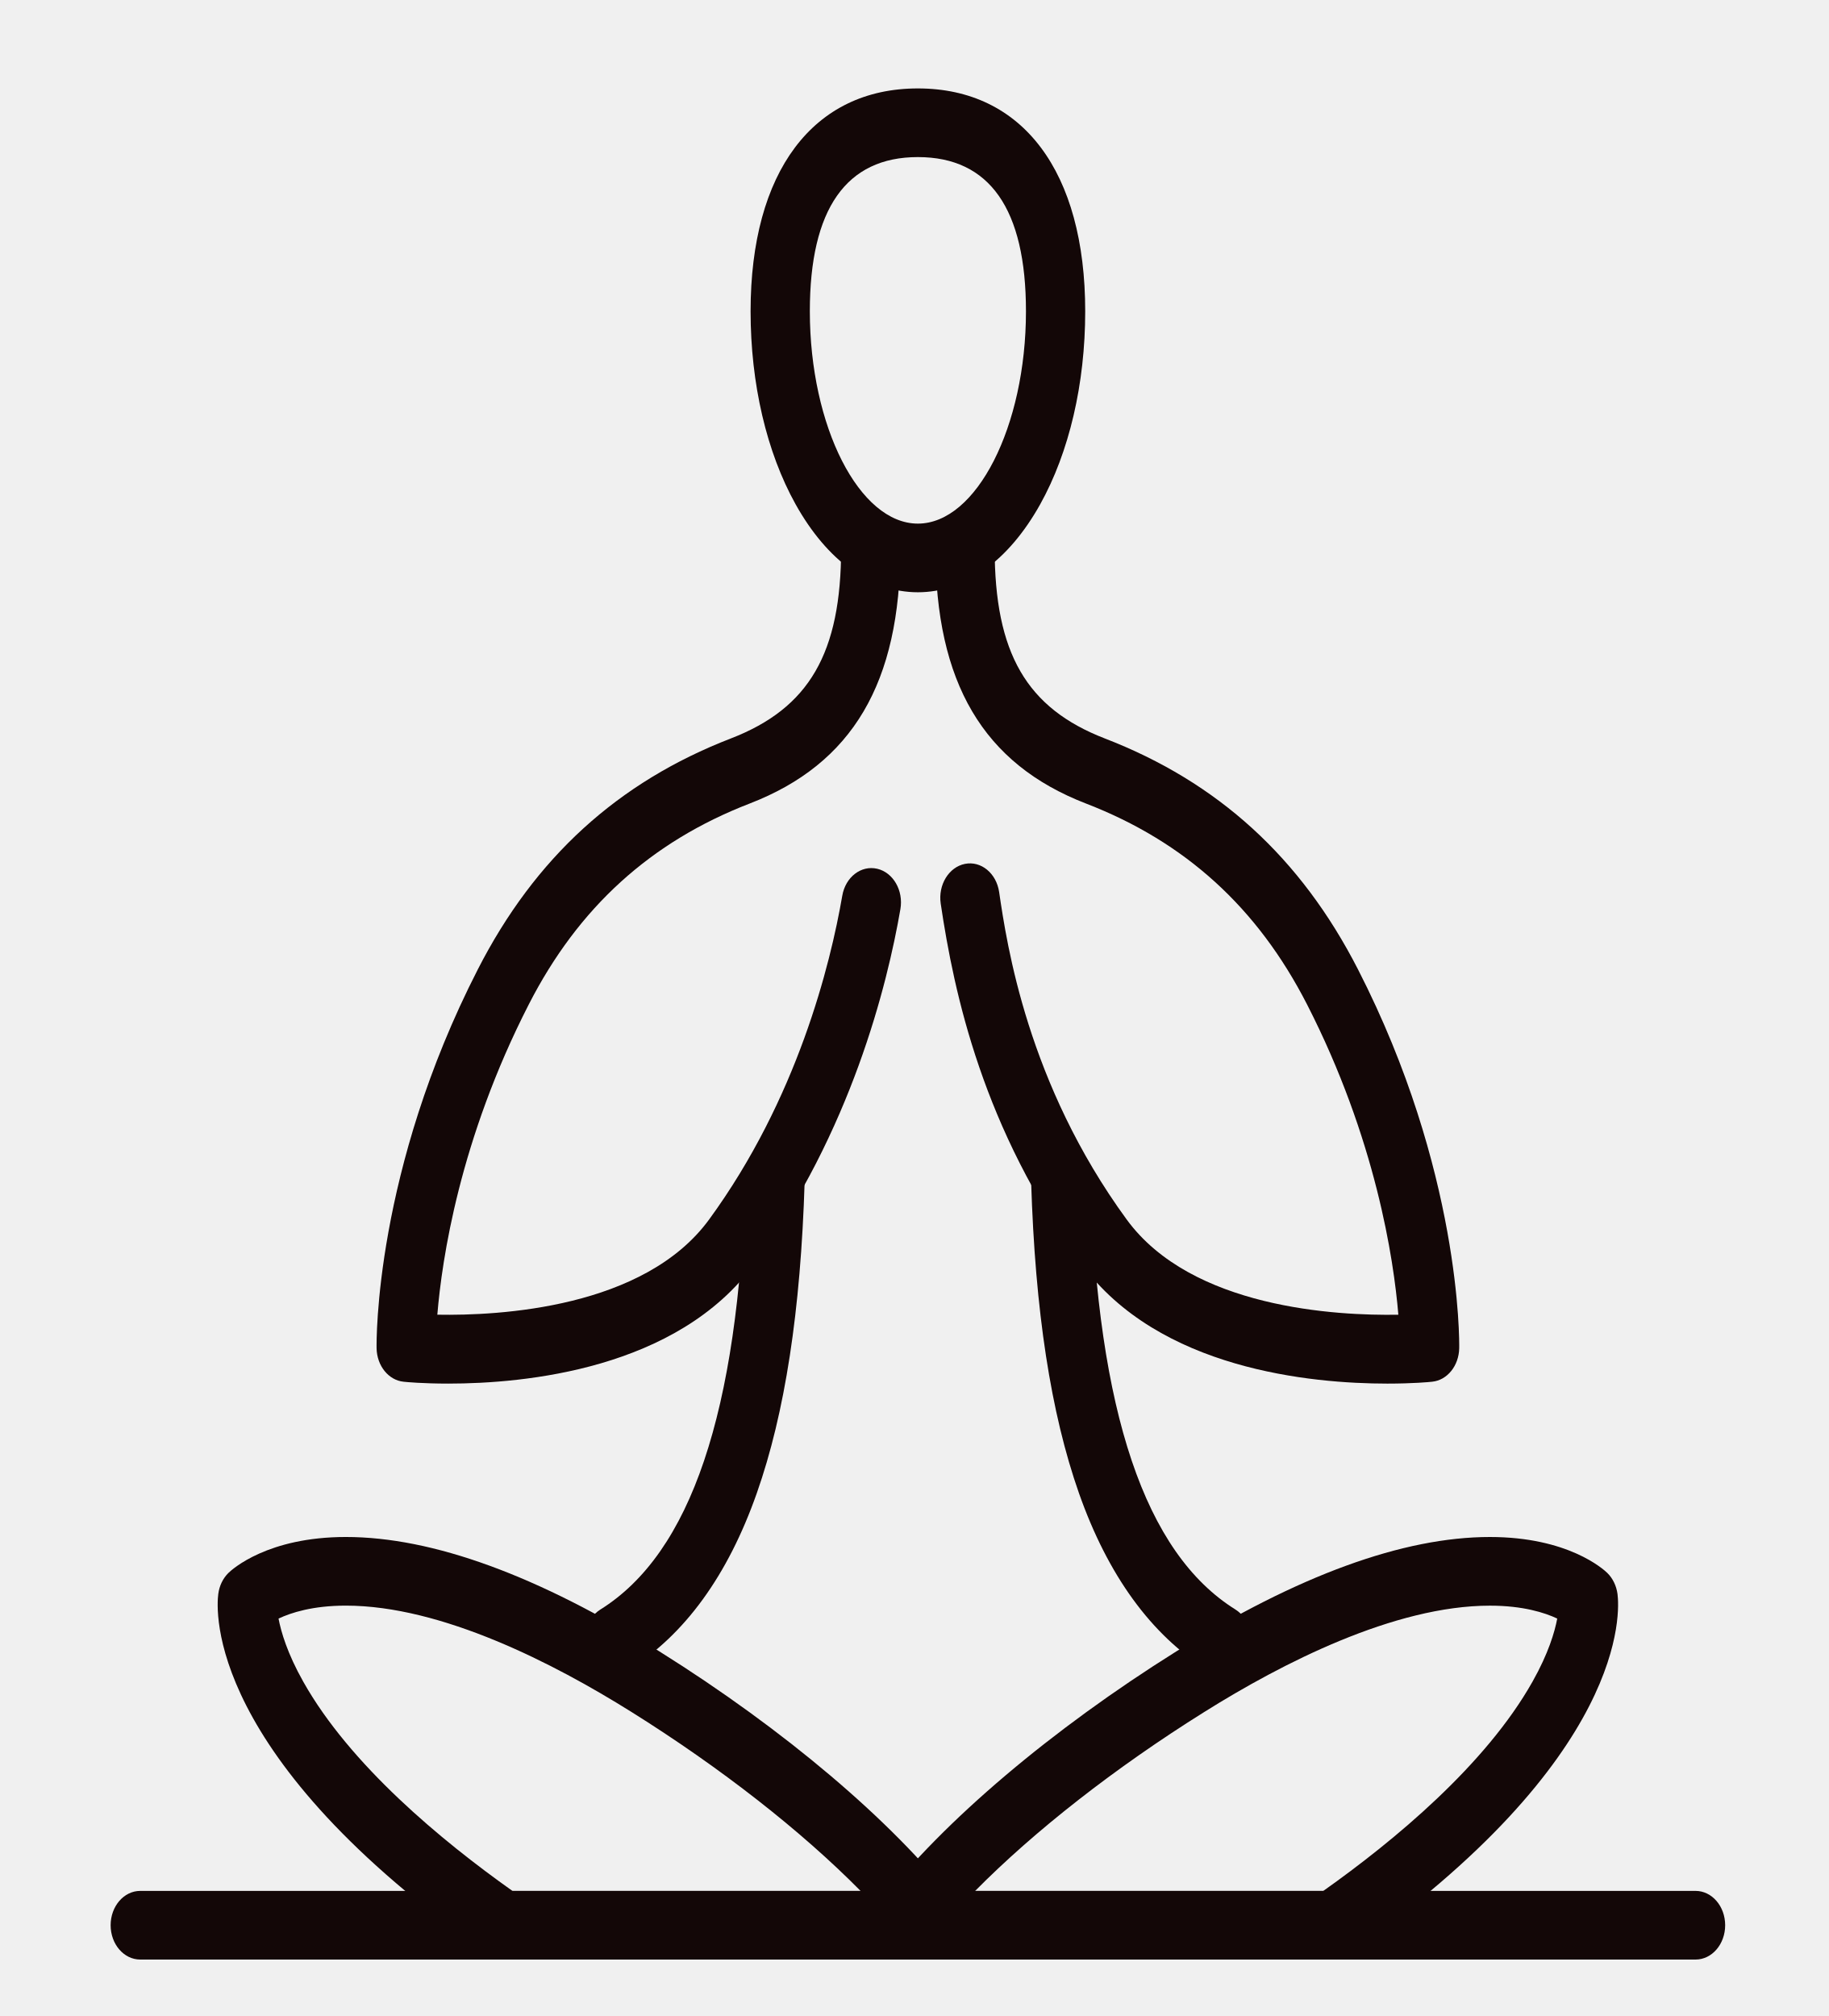
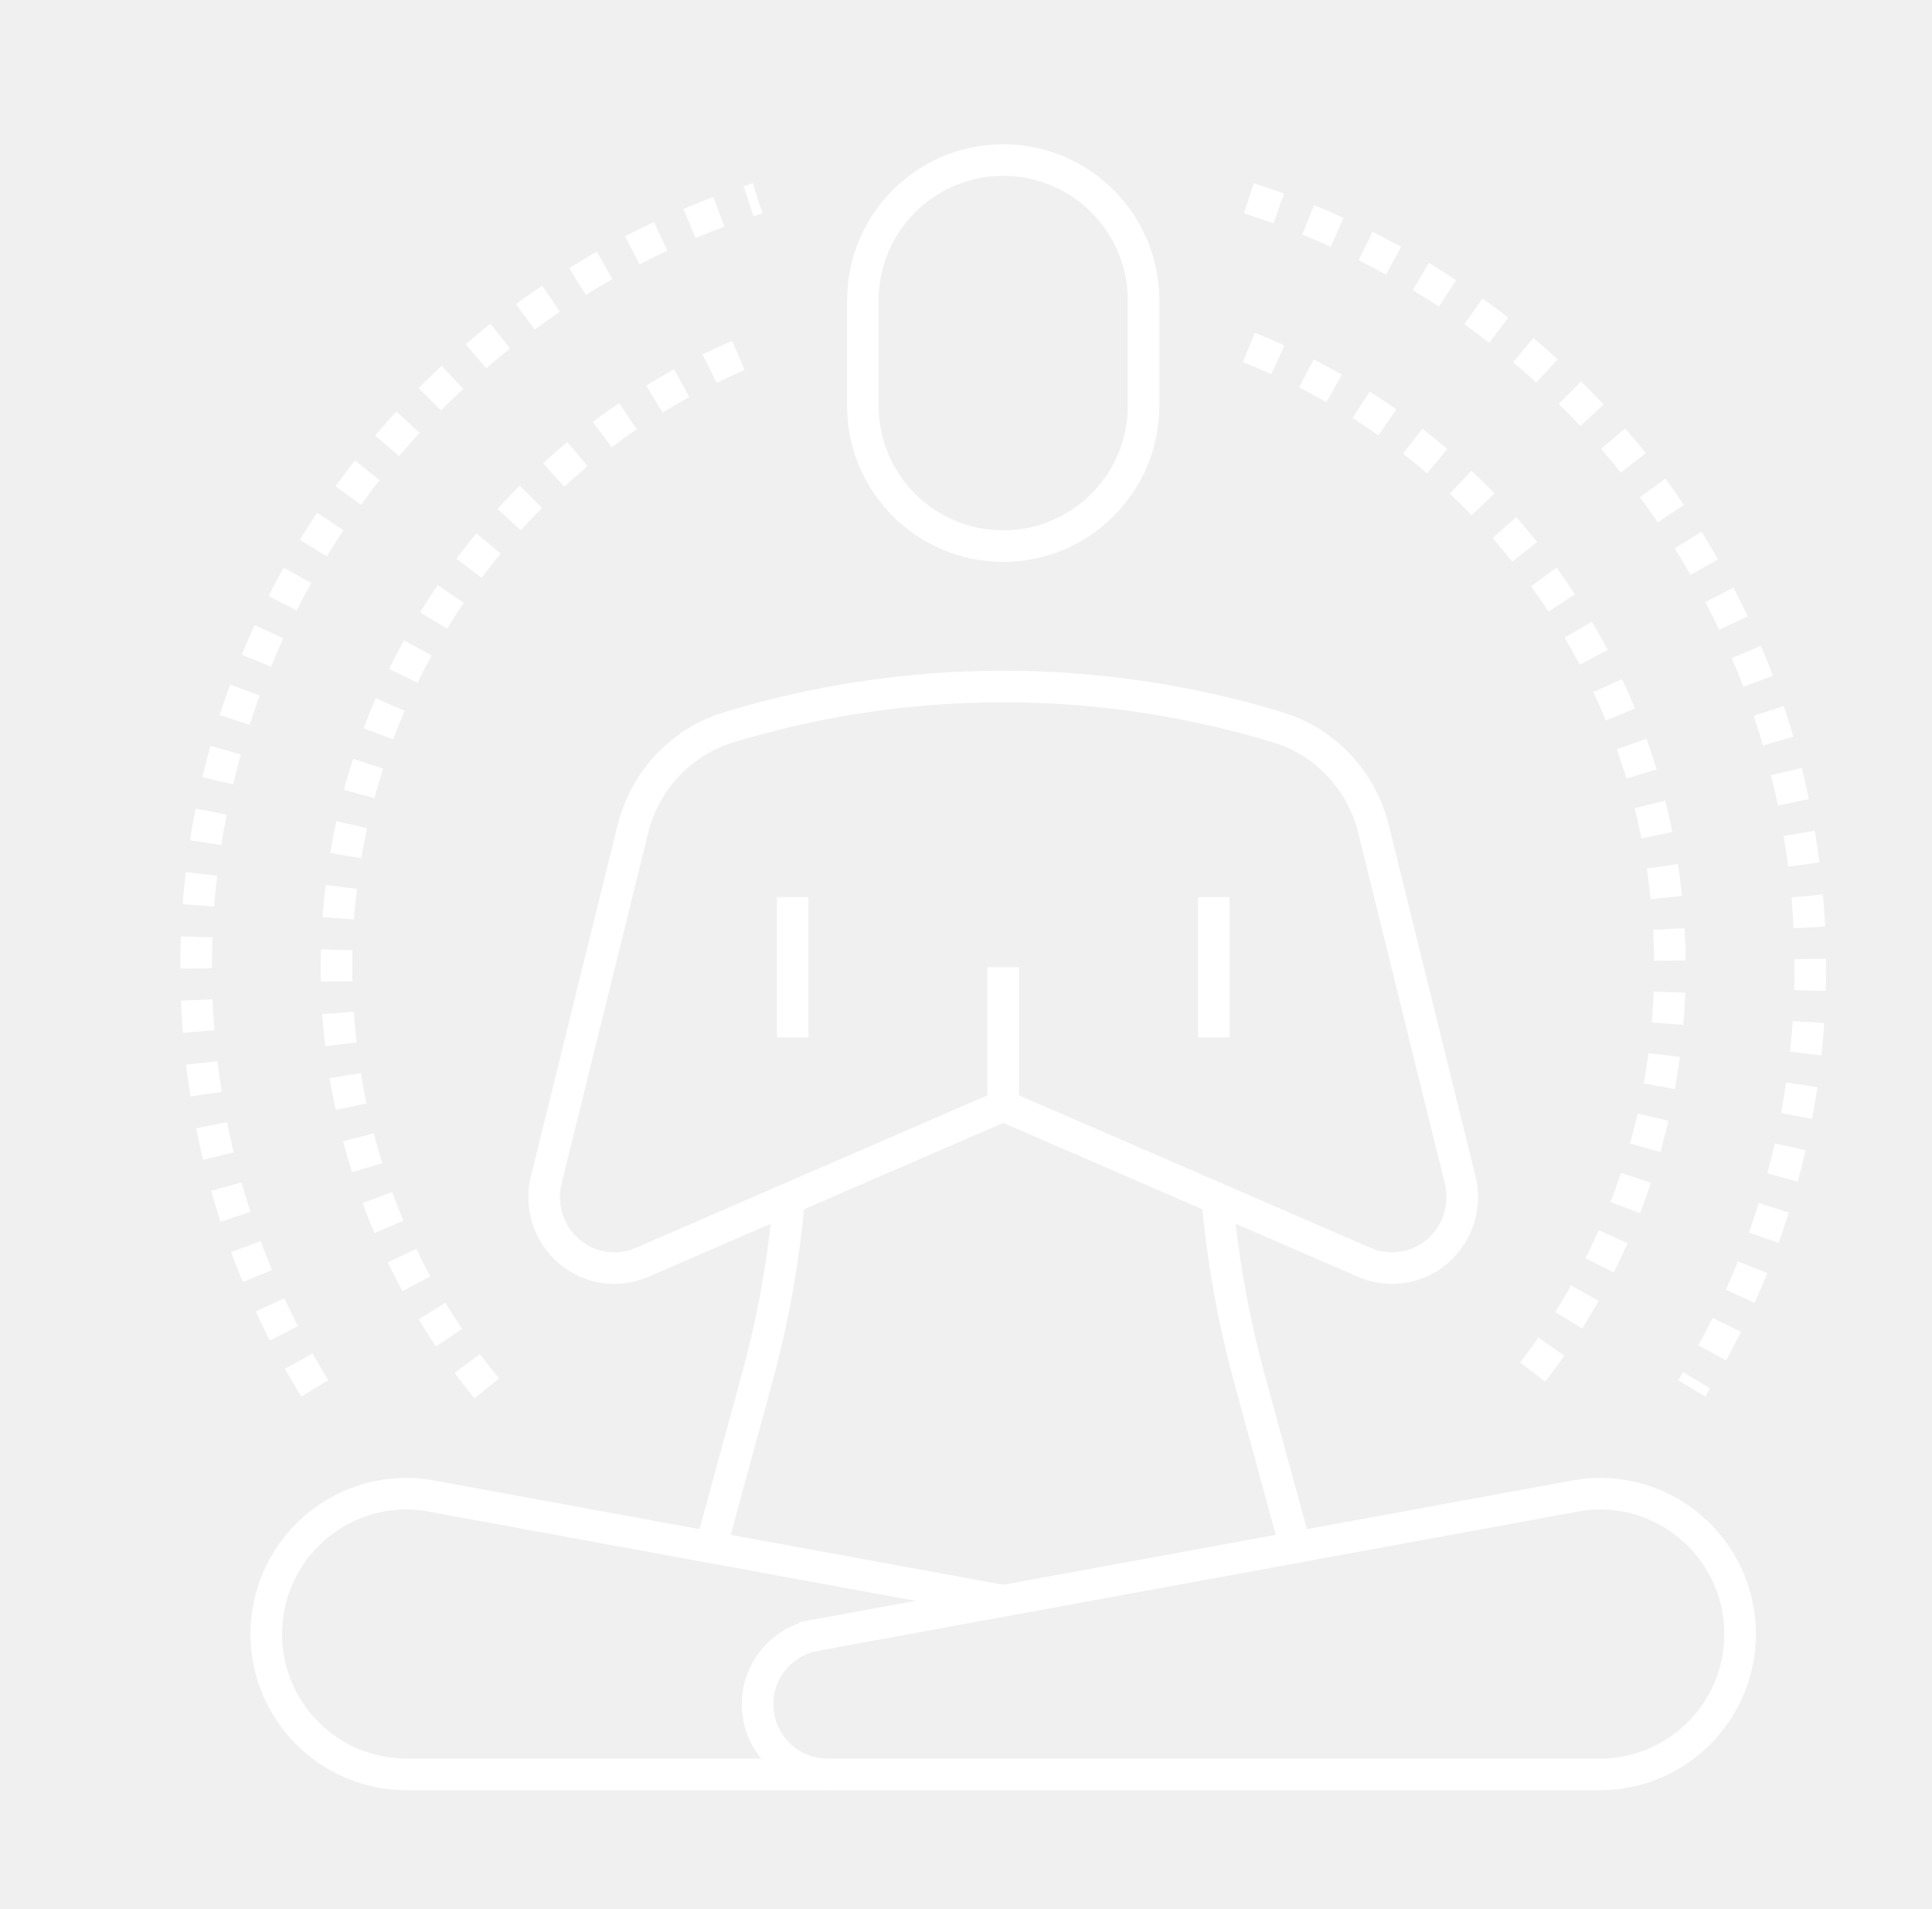
- <svg xmlns="http://www.w3.org/2000/svg" width="33.65mm" height="37.104mm" viewBox="0 0 20.931 23.08" version="1.1" id="svg1595">
-   <defs id="defs1589" />
-   <g id="layer1" style="fill:#130707;fill-opacity:1;stroke:#000000;stroke-width:0;stroke-miterlimit:4;stroke-dasharray:none;stroke-opacity:0.969" transform="matrix(0.2428951,0,0,0.2428951,0.268998,-0.6294744)">
-     <g id="g1031" transform="matrix(0.0302957,0,0,-0.03510724,-452.3402,469.2316)" style="fill:#130707;fill-opacity:1;stroke:#000000;stroke-width:0;stroke-miterlimit:4;stroke-dasharray:none;stroke-opacity:0.969">
-       <path d="m 15591.8,11434.3 c -39.5,0 -65.7,2.1 -69.6,2.5 -23.5,2 -41.6,21.4 -42.1,45 -0.2,9.6 -2.9,238.3 157.5,508.6 88.9,150 217.8,251.4 393.8,310.1 121.7,40.6 171.4,114.5 171.4,255.3 0,25.5 20.6,46.1 46.1,46.1 25.4,0 46,-20.6 46,-46.1 0,-180.5 -74.4,-289.4 -234.3,-342.7 -154.1,-51.4 -266.6,-139.6 -343.7,-269.7 -107.7,-181.5 -135.2,-342.5 -142.3,-416.6 96,-1.5 321.9,8.6 422.8,127.8 137,161.9 188.6,341.9 207.2,434.8 5,25 29.3,41.1 54.3,36.1 24.9,-5 41.1,-29.2 36.1,-54.2 -20.3,-101.6 -76.9,-298.6 -227.2,-476.2 -120,-141.8 -357.8,-160.8 -476,-160.8" style="fill:#130707;fill-opacity:1;fill-rule:nonzero;stroke:#000000;stroke-width:0;stroke-miterlimit:4;stroke-dasharray:none;stroke-opacity:0.969" id="path1033" />
-     </g>
-     <g id="g1035" transform="matrix(0.03190748,0,0,-0.036975,-452.3402,469.2316)" style="fill:#130707;fill-opacity:1;stroke:#000000;stroke-width:0;stroke-miterlimit:4;stroke-dasharray:none;stroke-opacity:0.969">
-       <path d="m 16191.2,10856.7 c -112.2,0 -337.9,18 -451.9,152.7 -145.3,171.7 -188.2,344.4 -207.9,459.3 -4,23.8 12,46.4 35.8,50.5 23.8,4.1 46.4,-11.9 50.5,-35.8 11.4,-66.7 41.7,-244.1 188.4,-417.5 95.8,-113.2 310.1,-122.8 401.3,-121.4 -6.8,70.6 -33.3,224.2 -134.9,395.6 -73.3,123.5 -180,207.2 -326.4,256 -151.8,50.6 -222.5,154 -222.5,325.5 0,24.1 19.6,43.7 43.8,43.7 24.1,0 43.7,-19.6 43.7,-43.7 0,-133.7 47.1,-203.9 162.7,-242.5 167.2,-55.7 289.5,-152 374,-294.4 152.2,-256.6 149.7,-473.8 149.5,-482.9 -0.5,-22.4 -17.7,-40.8 -40,-42.7 -3.7,-0.4 -28.6,-2.4 -66.1,-2.4" style="fill:#130707;fill-opacity:1;fill-rule:nonzero;stroke:#000000;stroke-width:0;stroke-miterlimit:4;stroke-dasharray:none;stroke-opacity:0.969" id="path1037" />
-     </g>
-     <g id="g1039" transform="matrix(0.03267119,0,0,-0.03786,-452.3402,469.2316)" style="fill:#130707;fill-opacity:1;stroke:#000000;stroke-width:0;stroke-miterlimit:4;stroke-dasharray:none;stroke-opacity:0.969">
-       <path d="m 16257.3,9885.9 h -2243.7 c -23.6,0 -42.7,19.13 -42.7,42.73 0,23.6 19.1,42.74 42.7,42.74 h 2243.7 c 23.6,0 42.7,-19.14 42.7,-42.74 0,-23.6 -19.1,-42.73 -42.7,-42.73" style="fill:#130707;fill-opacity:1;fill-rule:nonzero;stroke:#000000;stroke-width:0;stroke-miterlimit:4;stroke-dasharray:none;stroke-opacity:0.969" id="path1041" />
-     </g>
-     <g id="g1043" transform="matrix(0.03001123,0,0,-0.03477758,-452.3402,469.2316)" style="fill:#130707;fill-opacity:1;stroke:#000000;stroke-width:0;stroke-miterlimit:4;stroke-dasharray:none;stroke-opacity:0.969">
-       <path d="m 16000.4,11149 c -16.6,0 -32.6,8.9 -41.1,24.5 -12.1,22.6 -3.7,50.8 19,63 142,76.5 216.5,267.3 227.8,583.4 0.9,25.7 22.5,45.8 48.2,44.9 25.6,-0.9 45.7,-22.5 44.8,-48.2 -6.3,-175.7 -30.9,-313.9 -75.2,-422.5 -45.4,-111.4 -113.2,-192 -201.5,-239.5 -7,-3.8 -14.6,-5.6 -22,-5.6" style="fill:#130707;fill-opacity:1;fill-rule:nonzero;stroke:#000000;stroke-width:0;stroke-miterlimit:4;stroke-dasharray:none;stroke-opacity:0.969" id="path1045" />
-     </g>
-     <g id="g1047" transform="matrix(0.03131236,0,0,-0.03628536,-452.3402,469.2316)" style="fill:#130707;fill-opacity:1;stroke:#000000;stroke-width:0;stroke-miterlimit:4;stroke-dasharray:none;stroke-opacity:0.969">
-       <path d="m 16249,10685.7 c -7.1,0 -14.3,1.8 -21.1,5.4 -84.6,45.6 -149.6,122.8 -193.2,229.6 -42.4,104.1 -66,236.5 -72,404.9 -0.9,24.6 18.4,45.3 43,46.2 0.5,0 1.1,0 1.6,0 23.9,0 43.7,-18.9 44.5,-43 10.9,-303 82.3,-485.9 218.4,-559.2 21.7,-11.7 29.8,-38.7 18.1,-60.4 -8,-15 -23.4,-23.5 -39.3,-23.5" style="fill:#130707;fill-opacity:1;fill-rule:nonzero;stroke:#000000;stroke-width:0;stroke-miterlimit:4;stroke-dasharray:none;stroke-opacity:0.969" id="path1049" />
-     </g>
-     <g id="g1051" transform="matrix(0.03047418,0,0,-0.03531406,-452.3402,469.2316)" style="fill:#130707;fill-opacity:1;stroke:#000000;stroke-width:0;stroke-miterlimit:4;stroke-dasharray:none;stroke-opacity:0.969">
-       <path d="m 16250.8,10598.6 h -664 c -8.3,0 -16.5,2.3 -23.6,6.6 -437.8,263.7 -421.9,459.8 -418.6,481.3 1.6,11 7.3,21 15.8,28.2 5.9,4.9 60.6,47.9 181.5,47.9 134.2,0 297.4,-51.4 485.1,-152.8 192.8,-104.2 359.7,-226.1 457.8,-334.7 12.1,-13.4 15.2,-32.7 7.9,-49.3 -7.4,-16.5 -23.8,-27.2 -41.9,-27.2 z m -651.2,91.6 h 538.4 c -91.7,80.1 -215.7,164 -354.6,239 -119.7,64.7 -293.5,141.8 -441.5,141.8 -51.3,0 -85,-9.5 -104.1,-17.3 3.9,-17.7 13.6,-46.5 38.3,-84.3 72.4,-111.1 213.7,-212 323.5,-279.2" style="fill:#130707;fill-opacity:1;fill-rule:nonzero;stroke:#000000;stroke-width:0;stroke-miterlimit:4;stroke-dasharray:none;stroke-opacity:0.969" id="path1053" />
-     </g>
-     <g id="g1055" transform="matrix(0.03239568,0,0,-0.03754073,-452.3402,469.2316)" style="fill:#130707;fill-opacity:1;stroke:#000000;stroke-width:0;stroke-miterlimit:4;stroke-dasharray:none;stroke-opacity:0.969">
-       <path d="m 15866,9969.95 h -624.6 c -17,0 -32.5,10.04 -39.4,25.61 -6.9,15.54 -4,33.74 7.4,46.34 92.3,102.1 249.3,216.9 430.6,314.9 176.6,95.4 330.1,143.7 456.4,143.7 113.7,0 165.2,-40.5 170.7,-45.1 8,-6.7 13.3,-16.2 14.9,-26.5 3,-20.2 18,-204.7 -393.8,-452.77 -6.7,-4.04 -14.4,-6.18 -22.2,-6.18 z m -518.6,86.15 h 506.5 c 103.4,63.2 236.2,158.2 304.4,262.7 23.2,35.5 32.4,62.6 36,79.3 -17.9,7.3 -49.7,16.2 -97.9,16.2 -139.3,0 -302.8,-72.5 -415.4,-133.4 -130.6,-70.5 -247.2,-149.4 -333.6,-224.8" style="fill:#130707;fill-opacity:1;fill-rule:nonzero;stroke:#000000;stroke-width:0;stroke-miterlimit:4;stroke-dasharray:none;stroke-opacity:0.969" id="path1057" />
-     </g>
-     <g id="g1059" transform="matrix(0.03082078,0,0,-0.03571571,-452.3402,469.2316)" style="fill:#130707;fill-opacity:1;stroke:#000000;stroke-width:0;stroke-miterlimit:4;stroke-dasharray:none;stroke-opacity:0.969">
-       <path d="m 16044.1,12283.8 c -72.1,0 -138.5,41.2 -186.9,116 -44.4,68.7 -68.9,159.2 -68.9,254.8 0,184.1 95.6,294.1 255.8,294.1 160.3,0 255.9,-110 255.9,-294.1 0,-95.6 -24.5,-186.1 -68.9,-254.8 -48.4,-74.8 -114.8,-116 -187,-116 z m 0,574.3 c -109.6,0 -165.2,-68.5 -165.2,-203.5 0,-151.9 75.7,-280.2 165.2,-280.2 89.6,0 165.3,128.3 165.3,280.2 0,135 -55.6,203.5 -165.3,203.5" style="fill:#130707;fill-opacity:1;fill-rule:nonzero;stroke:#000000;stroke-width:0;stroke-miterlimit:4;stroke-dasharray:none;stroke-opacity:0.969" id="path1061" />
-     </g>
+ <svg xmlns="http://www.w3.org/2000/svg" width="80.986mm" height="79.987mm" viewBox="0 0 80.986 79.987" version="1.1" id="svg1255">
+   <defs id="defs1249" />
+   <g id="layer1" transform="translate(-6.706255,-7.462103)">
+     <path d="m 57.732,57.697 c 0.221,2.515 0.662,5.016 1.324,7.458 l 1.956,7.164" style="fill:none;stroke:#ffffff;stroke-width:1.323;stroke-linecap:butt;stroke-linejoin:miter;stroke-miterlimit:10;stroke-dasharray:none;stroke-dashoffset:0;stroke-opacity:1" id="path861" />
+     <path d="m 36.506,72.318 1.956,-7.164 c 0.662,-2.442 1.103,-4.942 1.324,-7.458" style="fill:none;stroke:#ffffff;stroke-width:1.323;stroke-linecap:butt;stroke-linejoin:miter;stroke-miterlimit:10;stroke-dasharray:none;stroke-dashoffset:0;stroke-opacity:1" id="path863" />
+     <path d="m 40.87,76.005 31.828,-5.831 c 0.347,-0.063 0.7,-0.107 1.066,-0.107 3.249,0 5.884,2.634 5.884,5.884 0,3.249 -2.634,5.884 -5.884,5.884 H 41.404 c -1.624,0 -2.942,-1.318 -2.942,-2.942 0,-1.442 1.04,-2.637 2.408,-2.887 z" style="fill:none;stroke:#ffffff;stroke-width:1.323;stroke-linecap:butt;stroke-linejoin:miter;stroke-miterlimit:10;stroke-dasharray:none;stroke-dashoffset:0;stroke-opacity:1" id="path865" />
+     <path d="m 54.643,24.468 c 0,3.249 -2.634,5.884 -5.884,5.884 -3.249,0 -5.884,-2.634 -5.884,-5.884 v -4.413 c 0,-3.249 2.634,-5.884 5.884,-5.884 3.249,0 5.884,2.634 5.884,5.884 z" style="fill:none;stroke:#ffffff;stroke-width:1.323;stroke-linecap:butt;stroke-linejoin:miter;stroke-miterlimit:10;stroke-dasharray:none;stroke-dashoffset:0;stroke-opacity:1" id="path867" />
+     <path d="m 48.759,48.003 v 5.803 l 15.142,6.568 c 1.027,0.446 2.215,0.264 3.065,-0.471 0.852,-0.733 1.219,-1.892 0.947,-2.989 l -3.633,-14.711 c -0.505,-2.037 -2.03,-3.655 -4.017,-4.258 -7.505,-2.278 -15.504,-2.278 -23.007,0 -1.989,0.603 -3.516,2.226 -4.02,4.264 l -3.632,14.705 c -0.272,1.097 0.095,2.256 0.947,2.989 0.85,0.734 2.039,0.916 3.065,0.471 l 15.142,-6.568 v -5.803" style="fill:none;stroke:#ffffff;stroke-width:1.323;stroke-linecap:butt;stroke-linejoin:miter;stroke-miterlimit:10;stroke-dasharray:none;stroke-dashoffset:0;stroke-opacity:1" id="path869" />
+     <path d="m 48.759,74.559 -23.94,-4.385 c -0.347,-0.063 -0.7,-0.107 -1.066,-0.107 -3.249,0 -5.884,2.634 -5.884,5.884 0,3.249 2.634,5.884 5.884,5.884 h 17.651" style="fill:none;stroke:#ffffff;stroke-width:1.323;stroke-linecap:butt;stroke-linejoin:miter;stroke-miterlimit:10;stroke-dasharray:none;stroke-dashoffset:0;stroke-opacity:1" id="path871" />
+     <path d="m 57.585,45.061 v 5.884" style="fill:none;stroke:#ffffff;stroke-width:1.323;stroke-linecap:butt;stroke-linejoin:miter;stroke-miterlimit:10;stroke-dasharray:none;stroke-dashoffset:0;stroke-opacity:1" id="path873" />
+     <path d="m 39.933,45.061 v 5.884" style="fill:none;stroke:#ffffff;stroke-width:1.323;stroke-linecap:butt;stroke-linejoin:miter;stroke-miterlimit:10;stroke-dasharray:none;stroke-dashoffset:0;stroke-opacity:1" id="path875" />
+     <path d="m 59.056,15.774 c 13.65,4.354 23.535,17.137 23.535,32.228 0,6.472 -1.824,12.518 -4.972,17.651" style="fill:none;stroke:#ffffff;stroke-width:1.323;stroke-linecap:butt;stroke-linejoin:miter;stroke-miterlimit:10;stroke-dasharray:1.323, 1.323;stroke-dashoffset:0;stroke-opacity:1" id="path1077" />
+     <path d="m 19.899,65.654 c -3.148,-5.134 -4.972,-11.179 -4.972,-17.651 0,-15.092 9.885,-27.874 23.535,-32.228" style="fill:none;stroke:#ffffff;stroke-width:1.323;stroke-linecap:butt;stroke-linejoin:miter;stroke-miterlimit:10;stroke-dasharray:1.323, 1.323;stroke-dashoffset:0;stroke-opacity:1" id="path1079" />
+     <path d="m 59.056,22.026 c 10.341,4.089 17.651,14.18 17.651,25.977 0,6.693 -2.354,12.841 -6.296,17.651" style="fill:none;stroke:#ffffff;stroke-width:1.323;stroke-linecap:butt;stroke-linejoin:miter;stroke-miterlimit:10;stroke-dasharray:1.323, 1.323;stroke-dashoffset:0;stroke-opacity:1" id="path1081" />
+     <path d="M 27.107,65.654 C 23.164,60.844 20.811,54.696 20.811,48.003 c 0,-11.797 7.311,-21.888 17.651,-25.977" style="fill:none;stroke:#ffffff;stroke-width:1.323;stroke-linecap:butt;stroke-linejoin:miter;stroke-miterlimit:10;stroke-dasharray:1.323, 1.323;stroke-dashoffset:0;stroke-opacity:1" id="path1083" />
  </g>
</svg>
